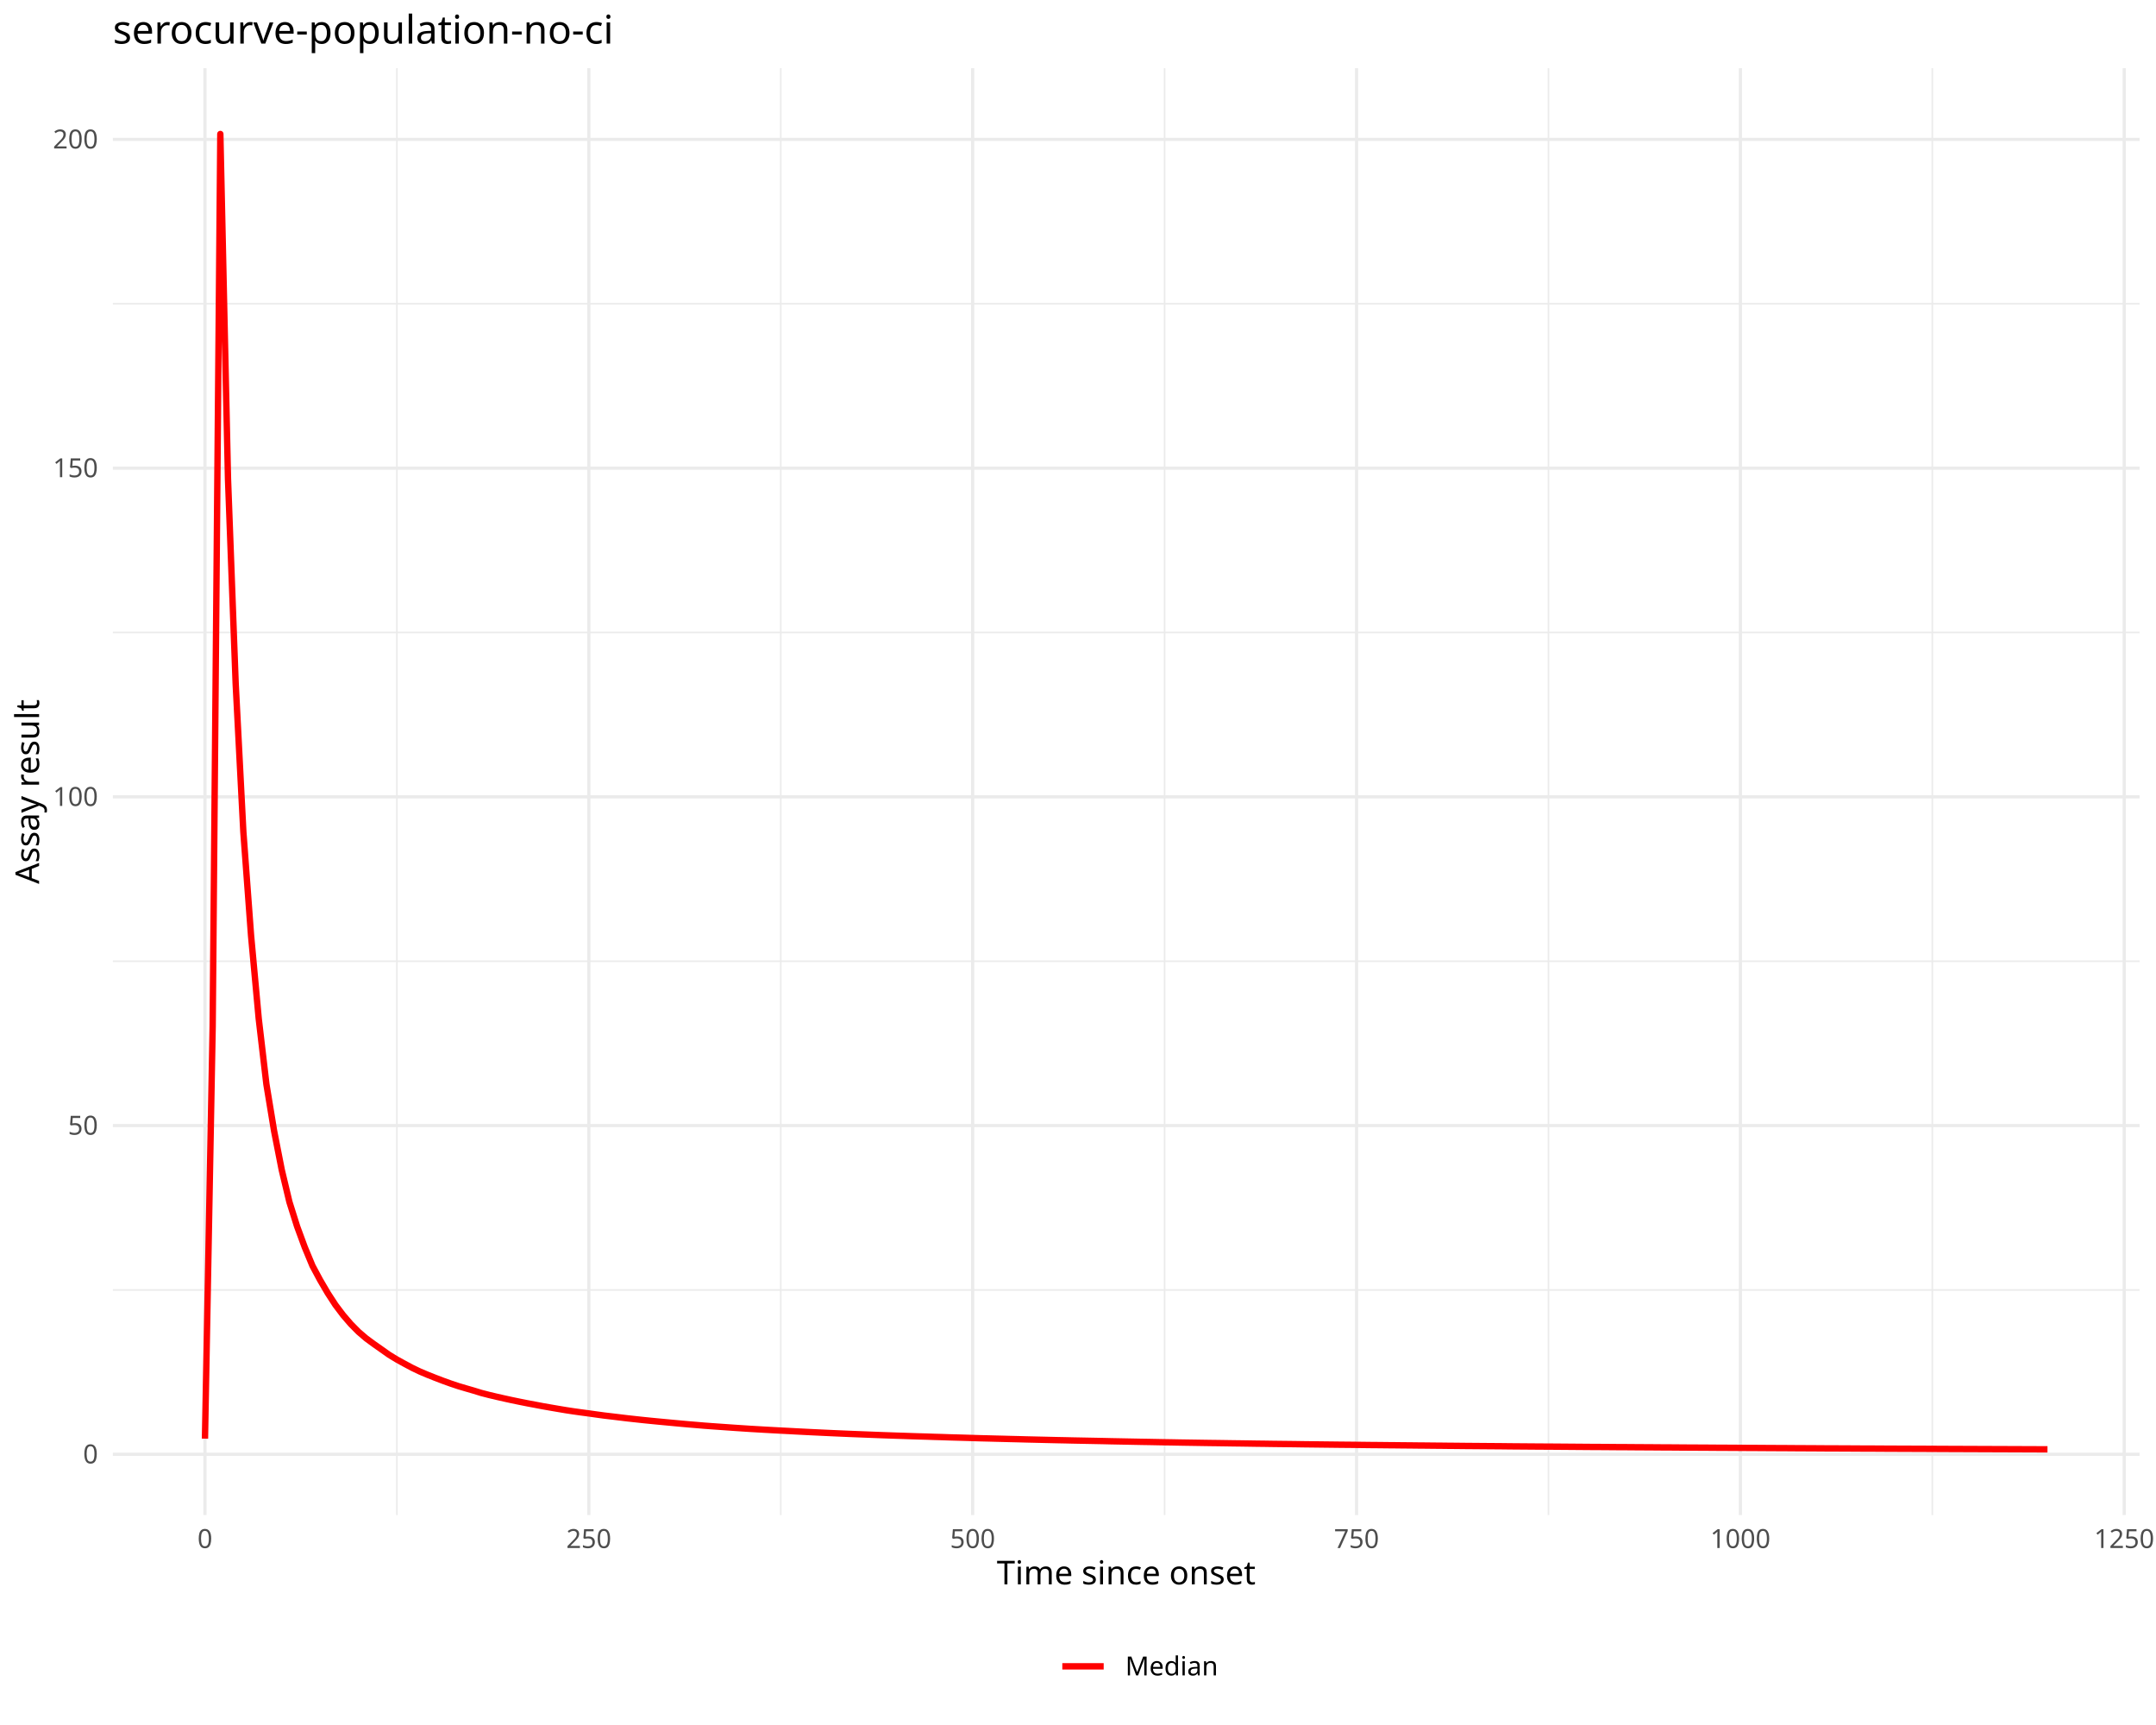
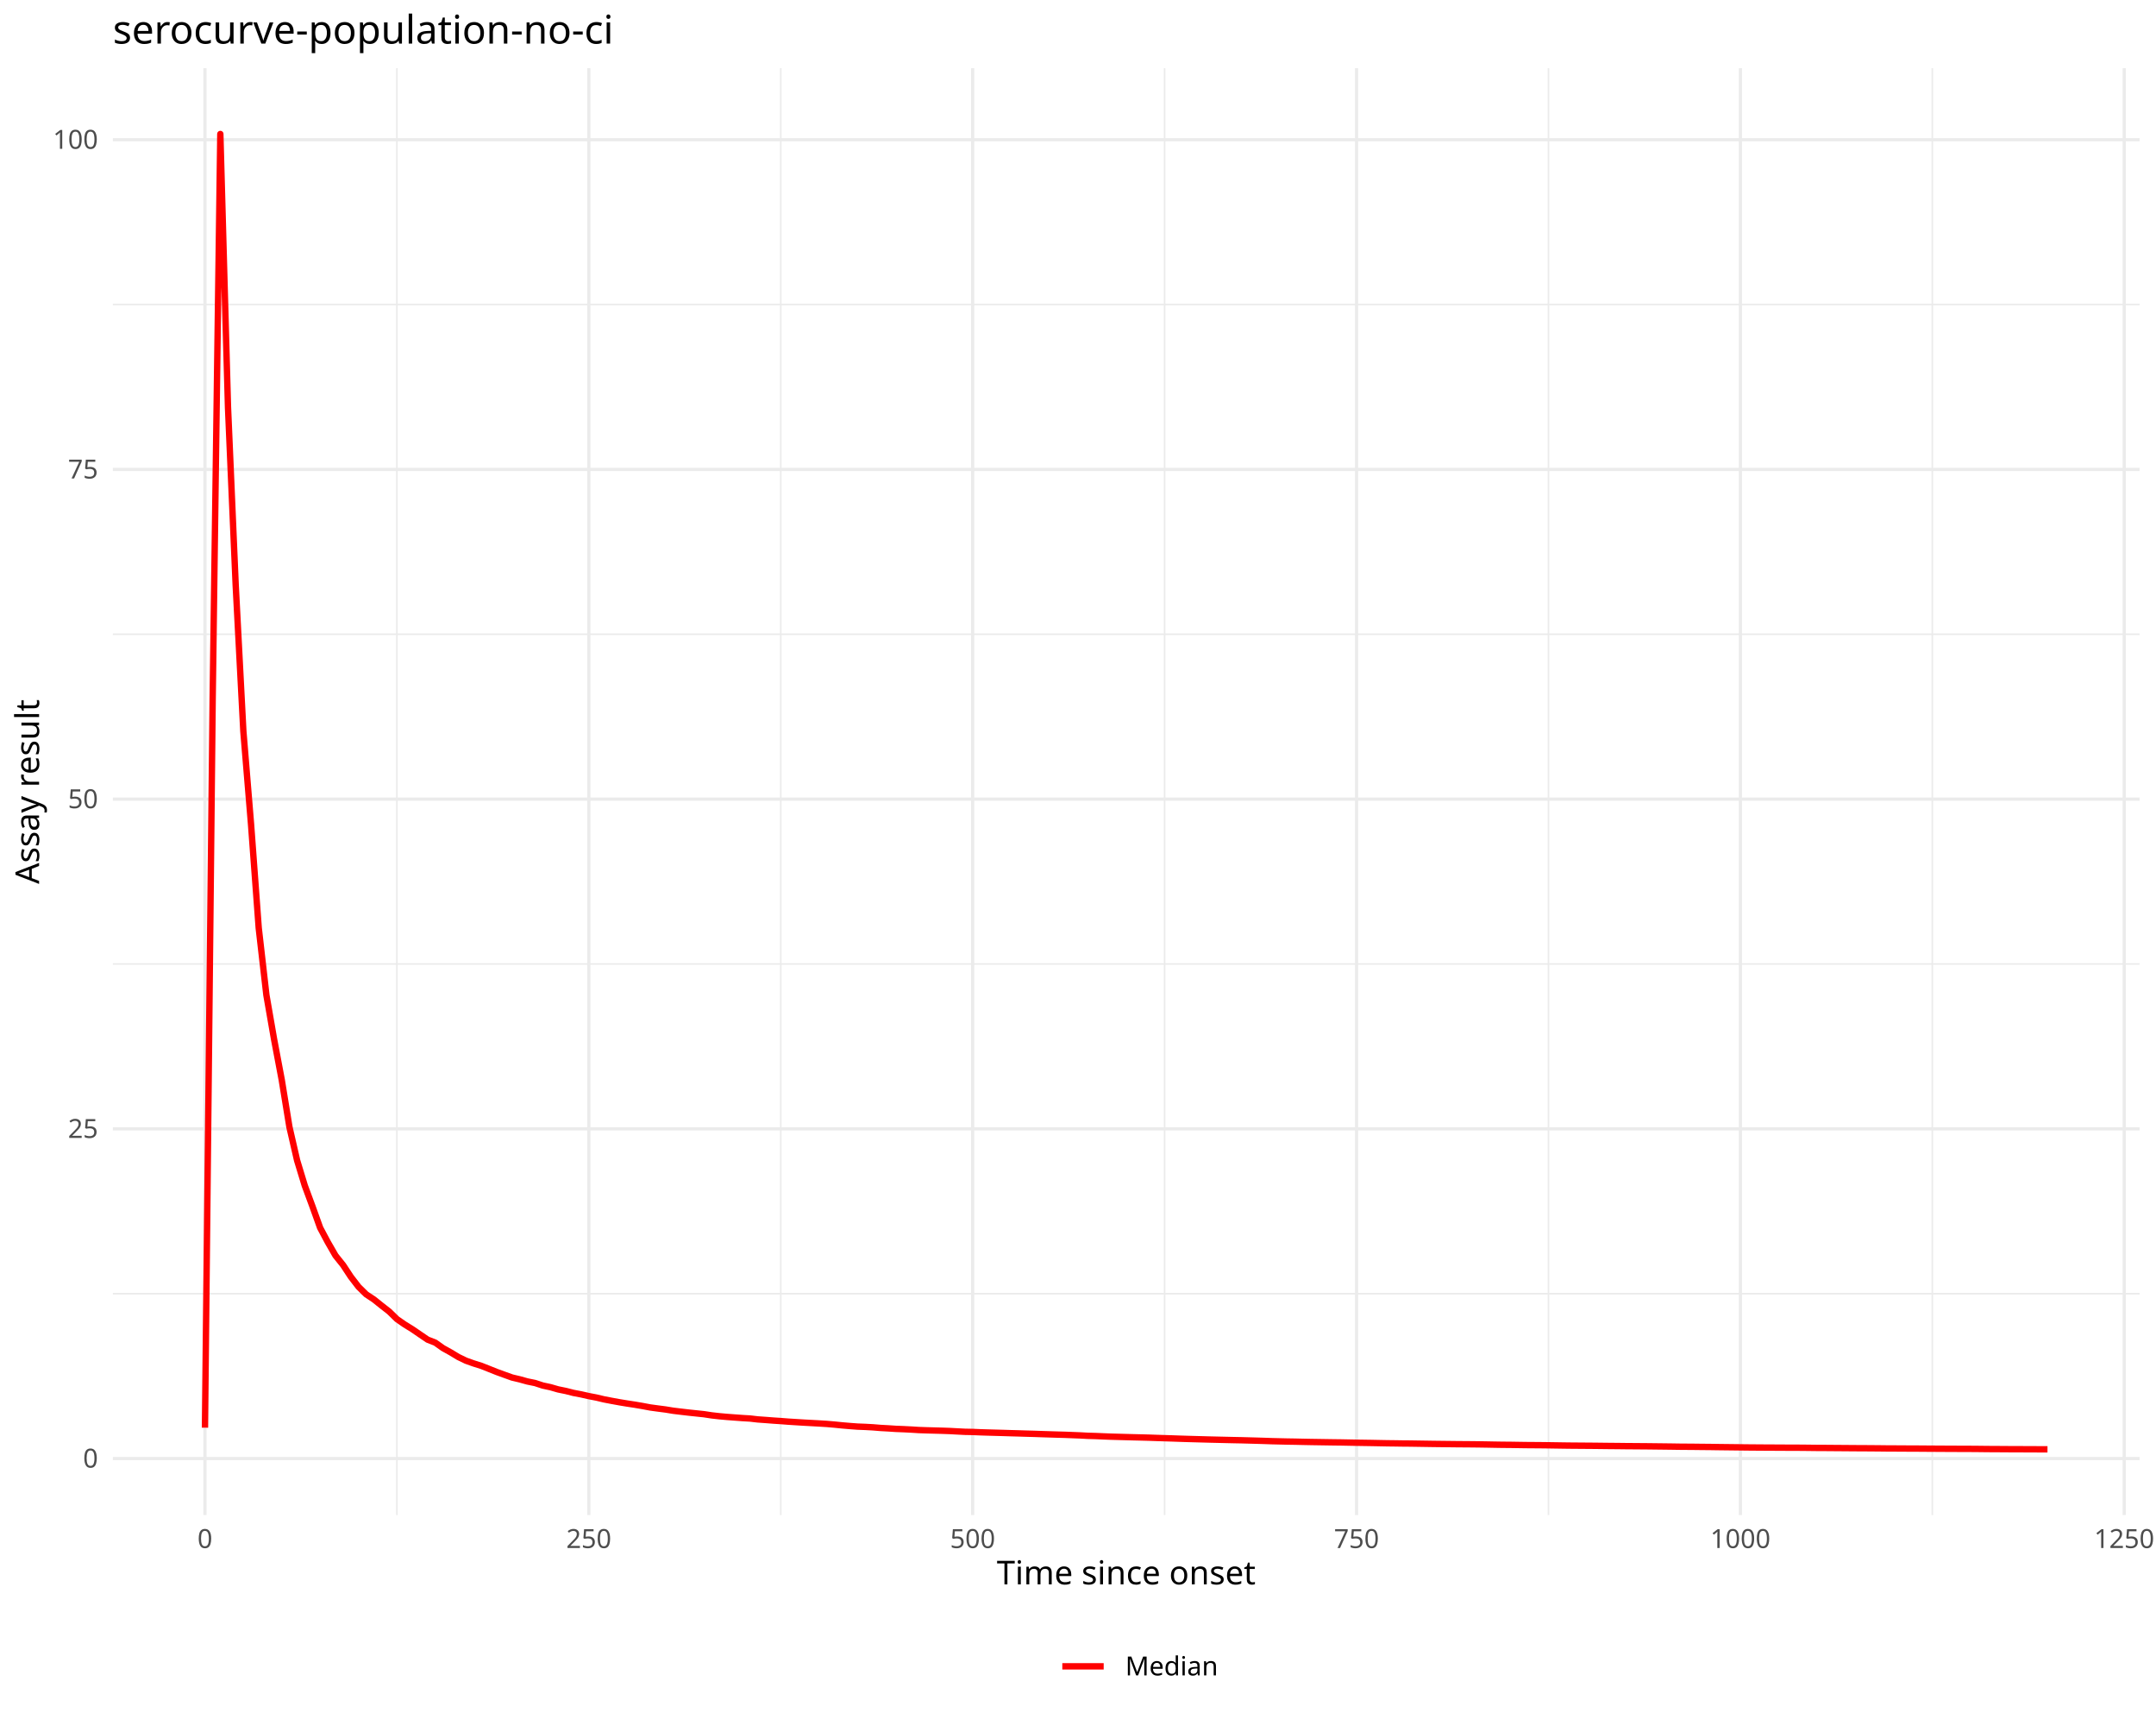
<svg xmlns="http://www.w3.org/2000/svg" class="svglite" data-engine-version="2.0" width="720.00pt" height="576.00pt" viewBox="0 0 720.00 576.00">
  <defs>
    <style type="text/css">
    .svglite line, .svglite polyline, .svglite polygon, .svglite path, .svglite rect, .svglite circle {
      fill: none;
      stroke: #000000;
      stroke-linecap: round;
      stroke-linejoin: round;
      stroke-miterlimit: 10.00;
    }
  </style>
  </defs>
  <rect width="100%" height="100%" style="stroke: none; fill: #FFFFFF;" />
  <defs>
    <clipPath id="cpMC4wMHw3MjAuMDB8MC4wMHw1NzYuMDA=">
      <rect x="0.00" y="0.00" width="720.00" height="576.00" />
    </clipPath>
  </defs>
  <g clip-path="url(#cpMC4wMHw3MjAuMDB8MC4wMHw1NzYuMDA=)">
    <rect x="0.00" y="0.00" width="720.00" height="576.00" style="stroke-width: 1.07; stroke: none; fill: #FFFFFF;" />
  </g>
  <defs>
    <clipPath id="cpMzcuNjl8NzE0LjUyfDIyLjc4fDUwNS45MQ==">
      <rect x="37.69" y="22.78" width="676.83" height="483.13" />
    </clipPath>
  </defs>
  <g clip-path="url(#cpMzcuNjl8NzE0LjUyfDIyLjc4fDUwNS45MQ==)">
-     <polyline points="37.69,430.73 714.52,430.73 " style="stroke-width: 0.53; stroke: #EBEBEB; stroke-linecap: butt;" />
-     <polyline points="37.69,320.97 714.52,320.97 " style="stroke-width: 0.53; stroke: #EBEBEB; stroke-linecap: butt;" />
-     <polyline points="37.69,211.20 714.52,211.20 " style="stroke-width: 0.53; stroke: #EBEBEB; stroke-linecap: butt;" />
-     <polyline points="37.69,101.43 714.52,101.43 " style="stroke-width: 0.53; stroke: #EBEBEB; stroke-linecap: butt;" />
+     <polyline points="37.69,431.98 714.52,431.98 " style="stroke-width: 0.53; stroke: #EBEBEB; stroke-linecap: butt;" />
+     <polyline points="37.69,321.88 714.52,321.88 " style="stroke-width: 0.53; stroke: #EBEBEB; stroke-linecap: butt;" />
+     <polyline points="37.69,211.79 714.52,211.79 " style="stroke-width: 0.53; stroke: #EBEBEB; stroke-linecap: butt;" />
+     <polyline points="37.69,101.70 714.52,101.70 " style="stroke-width: 0.53; stroke: #EBEBEB; stroke-linecap: butt;" />
    <polyline points="132.55,505.91 132.55,22.78 " style="stroke-width: 0.53; stroke: #EBEBEB; stroke-linecap: butt;" />
    <polyline points="260.74,505.91 260.74,22.78 " style="stroke-width: 0.53; stroke: #EBEBEB; stroke-linecap: butt;" />
    <polyline points="388.92,505.91 388.92,22.78 " style="stroke-width: 0.53; stroke: #EBEBEB; stroke-linecap: butt;" />
    <polyline points="517.11,505.91 517.11,22.78 " style="stroke-width: 0.53; stroke: #EBEBEB; stroke-linecap: butt;" />
    <polyline points="645.30,505.91 645.30,22.78 " style="stroke-width: 0.53; stroke: #EBEBEB; stroke-linecap: butt;" />
-     <polyline points="37.69,485.61 714.52,485.61 " style="stroke-width: 1.07; stroke: #EBEBEB; stroke-linecap: butt;" />
-     <polyline points="37.69,375.85 714.52,375.85 " style="stroke-width: 1.07; stroke: #EBEBEB; stroke-linecap: butt;" />
-     <polyline points="37.69,266.08 714.52,266.08 " style="stroke-width: 1.07; stroke: #EBEBEB; stroke-linecap: butt;" />
-     <polyline points="37.69,156.32 714.52,156.32 " style="stroke-width: 1.07; stroke: #EBEBEB; stroke-linecap: butt;" />
-     <polyline points="37.69,46.55 714.52,46.55 " style="stroke-width: 1.07; stroke: #EBEBEB; stroke-linecap: butt;" />
+     <polyline points="37.69,487.02 714.52,487.02 " style="stroke-width: 1.07; stroke: #EBEBEB; stroke-linecap: butt;" />
+     <polyline points="37.69,376.93 714.52,376.93 " style="stroke-width: 1.07; stroke: #EBEBEB; stroke-linecap: butt;" />
+     <polyline points="37.69,266.84 714.52,266.84 " style="stroke-width: 1.07; stroke: #EBEBEB; stroke-linecap: butt;" />
+     <polyline points="37.69,156.75 714.52,156.75 " style="stroke-width: 1.07; stroke: #EBEBEB; stroke-linecap: butt;" />
+     <polyline points="37.69,46.66 714.52,46.66 " style="stroke-width: 1.07; stroke: #EBEBEB; stroke-linecap: butt;" />
    <polyline points="68.45,505.91 68.45,22.78 " style="stroke-width: 1.07; stroke: #EBEBEB; stroke-linecap: butt;" />
    <polyline points="196.64,505.91 196.64,22.78 " style="stroke-width: 1.07; stroke: #EBEBEB; stroke-linecap: butt;" />
    <polyline points="324.83,505.91 324.83,22.78 " style="stroke-width: 1.07; stroke: #EBEBEB; stroke-linecap: butt;" />
    <polyline points="453.02,505.91 453.02,22.78 " style="stroke-width: 1.07; stroke: #EBEBEB; stroke-linecap: butt;" />
    <polyline points="581.21,505.91 581.21,22.78 " style="stroke-width: 1.07; stroke: #EBEBEB; stroke-linecap: butt;" />
    <polyline points="709.39,505.91 709.39,22.78 " style="stroke-width: 1.07; stroke: #EBEBEB; stroke-linecap: butt;" />
-     <polyline points="68.45,480.39 71.02,342.70 73.58,44.74 76.14,159.88 78.71,228.40 81.27,277.80 83.84,312.37 86.40,340.15 88.96,362.01 91.53,377.61 94.09,390.65 96.65,401.36 99.22,409.53 101.78,416.48 104.35,422.67 106.91,427.44 109.47,431.81 112.04,435.76 114.60,439.15 117.16,442.12 119.73,444.72 122.29,446.91 124.86,448.80 127.42,450.60 129.98,452.41 132.55,453.97 135.11,455.38 137.67,456.75 140.24,457.98 142.80,459.06 145.37,460.08 147.93,461.06 150.49,461.98 153.06,462.84 155.62,463.60 158.18,464.34 160.75,465.13 163.31,465.79 165.88,466.40 168.44,466.98 171.00,467.54 173.57,468.07 176.13,468.58 178.69,469.06 181.26,469.55 183.82,470.00 186.39,470.44 188.95,470.87 191.51,471.26 194.08,471.62 196.64,471.96 199.20,472.32 201.77,472.67 204.33,472.97 206.90,473.28 209.46,473.59 212.02,473.87 214.59,474.15 217.15,474.41 219.72,474.66 222.28,474.90 224.84,475.14 227.41,475.38 229.97,475.61 232.53,475.82 235.10,476.04 237.66,476.23 240.23,476.41 242.79,476.59 245.35,476.77 247.92,476.94 250.48,477.11 253.04,477.26 255.61,477.41 258.17,477.55 260.74,477.69 263.30,477.82 265.86,477.96 268.43,478.09 270.99,478.22 273.55,478.34 276.12,478.46 278.68,478.58 281.25,478.69 283.81,478.80 286.37,478.90 288.94,479.00 291.50,479.10 294.06,479.20 296.63,479.29 299.19,479.38 301.76,479.46 304.32,479.55 306.88,479.63 309.45,479.70 312.01,479.79 314.57,479.86 317.14,479.95 319.70,480.02 322.27,480.09 324.83,480.17 327.39,480.25 329.96,480.31 332.52,480.38 335.08,480.44 337.65,480.51 340.21,480.57 342.78,480.64 345.34,480.70 347.90,480.76 350.47,480.82 353.03,480.88 355.59,480.93 358.16,480.99 360.72,481.04 363.29,481.09 365.85,481.14 368.41,481.19 370.98,481.25 373.54,481.30 376.10,481.35 378.67,481.40 381.23,481.45 383.80,481.49 386.36,481.54 388.92,481.59 391.49,481.63 394.05,481.68 396.61,481.72 399.18,481.76 401.74,481.80 404.31,481.84 406.87,481.87 409.43,481.91 412.00,481.95 414.56,481.98 417.12,482.02 419.69,482.06 422.25,482.09 424.82,482.13 427.38,482.16 429.94,482.19 432.51,482.22 435.07,482.26 437.63,482.29 440.20,482.32 442.76,482.35 445.33,482.38 447.89,482.41 450.45,482.43 453.02,482.46 455.58,482.49 458.14,482.52 460.71,482.54 463.27,482.57 465.84,482.59 468.40,482.62 470.96,482.64 473.53,482.67 476.09,482.69 478.65,482.72 481.22,482.74 483.78,482.77 486.35,482.79 488.91,482.82 491.47,482.84 494.04,482.86 496.60,482.88 499.16,482.90 501.73,482.92 504.29,482.95 506.86,482.97 509.42,482.99 511.98,483.01 514.55,483.03 517.11,483.04 519.67,483.06 522.24,483.08 524.80,483.10 527.37,483.12 529.93,483.14 532.49,483.16 535.06,483.17 537.62,483.19 540.18,483.21 542.75,483.22 545.31,483.24 547.88,483.26 550.44,483.27 553.00,483.29 555.57,483.31 558.13,483.32 560.70,483.34 563.26,483.36 565.82,483.37 568.39,483.39 570.95,483.40 573.51,483.42 576.08,483.43 578.64,483.45 581.21,483.46 583.77,483.48 586.33,483.49 588.90,483.51 591.46,483.52 594.02,483.54 596.59,483.55 599.15,483.57 601.72,483.58 604.28,483.60 606.84,483.61 609.41,483.63 611.97,483.64 614.53,483.65 617.10,483.66 619.66,483.68 622.23,483.69 624.79,483.70 627.35,483.71 629.92,483.73 632.48,483.74 635.04,483.75 637.61,483.76 640.17,483.77 642.74,483.78 645.30,483.79 647.86,483.81 650.43,483.82 652.99,483.83 655.55,483.84 658.12,483.85 660.68,483.86 663.25,483.87 665.81,483.88 668.37,483.89 670.94,483.90 673.50,483.91 676.06,483.92 678.63,483.93 681.19,483.94 683.76,483.95 " style="stroke-width: 2.13; stroke: #FF0000; stroke-linecap: butt;" />
+     <polyline points="68.45,476.72 71.02,233.45 73.58,44.74 76.14,136.00 78.71,195.36 81.27,244.18 83.84,275.28 86.40,309.87 88.96,332.25 91.53,347.03 94.09,360.60 96.65,376.31 99.22,387.49 101.78,395.90 104.35,402.85 106.91,409.98 109.47,414.78 112.04,419.25 114.60,422.45 117.16,426.34 119.73,429.68 122.29,432.20 124.86,433.90 127.42,435.95 129.98,437.95 132.55,440.46 135.11,442.24 137.67,443.82 140.24,445.58 142.80,447.32 145.37,448.33 147.93,450.15 150.49,451.57 153.06,453.12 155.62,454.36 158.18,455.27 160.75,456.08 163.31,457.09 165.88,458.12 168.44,459.05 171.00,459.97 173.57,460.58 176.13,461.29 178.69,461.81 181.26,462.65 183.82,463.20 186.39,463.94 188.95,464.46 191.51,465.11 194.08,465.60 196.64,466.18 199.20,466.67 201.77,467.28 204.33,467.77 206.90,468.24 209.46,468.66 212.02,469.05 214.59,469.49 217.15,469.97 219.72,470.32 222.28,470.65 224.84,471.07 227.41,471.38 229.97,471.68 232.53,471.95 235.10,472.22 237.66,472.61 240.23,472.90 242.79,473.13 245.35,473.32 247.92,473.51 250.48,473.66 253.04,473.96 255.61,474.14 258.17,474.34 260.74,474.51 263.30,474.71 265.86,474.87 268.43,475.03 270.99,475.17 273.55,475.31 276.12,475.47 278.68,475.69 281.25,475.95 283.81,476.17 286.37,476.36 288.94,476.46 291.50,476.60 294.06,476.81 296.63,476.95 299.19,477.12 301.76,477.22 304.32,477.35 306.88,477.51 309.45,477.60 312.01,477.67 314.57,477.74 317.14,477.83 319.70,477.97 322.27,478.10 324.83,478.15 327.39,478.26 329.96,478.34 332.52,478.41 335.08,478.48 337.65,478.56 340.21,478.63 342.78,478.71 345.34,478.78 347.90,478.87 350.47,478.95 353.03,479.03 355.59,479.10 358.16,479.20 360.72,479.30 363.29,479.44 365.85,479.51 368.41,479.62 370.98,479.72 373.54,479.79 376.10,479.86 378.67,479.93 381.23,479.99 383.80,480.06 386.36,480.15 388.92,480.23 391.49,480.31 394.05,480.40 396.61,480.48 399.18,480.55 401.74,480.62 404.31,480.69 406.87,480.75 409.43,480.81 412.00,480.87 414.56,480.92 417.12,480.99 419.69,481.06 422.25,481.14 424.82,481.23 427.38,481.29 429.94,481.35 432.51,481.39 435.07,481.45 437.63,481.50 440.20,481.54 442.76,481.58 445.33,481.62 447.89,481.65 450.45,481.70 453.02,481.75 455.58,481.79 458.14,481.83 460.71,481.88 463.27,481.93 465.84,481.96 468.40,482.00 470.96,482.02 473.53,482.06 476.09,482.10 478.65,482.14 481.22,482.17 483.78,482.20 486.35,482.23 488.91,482.25 491.47,482.27 494.04,482.30 496.60,482.34 499.16,482.39 501.73,482.43 504.29,482.45 506.86,482.49 509.42,482.53 511.98,482.55 514.55,482.57 517.11,482.60 519.67,482.64 522.24,482.68 524.80,482.71 527.37,482.73 529.93,482.75 532.49,482.77 535.06,482.80 537.62,482.83 540.18,482.85 542.75,482.88 545.31,482.90 547.88,482.92 550.44,482.94 553.00,482.97 555.57,483.00 558.13,483.03 560.70,483.07 563.26,483.09 565.82,483.11 568.39,483.14 570.95,483.16 573.51,483.20 576.08,483.23 578.64,483.26 581.21,483.29 583.77,483.32 586.33,483.34 588.90,483.36 591.46,483.37 594.02,483.39 596.59,483.40 599.15,483.41 601.72,483.42 604.28,483.45 606.84,483.48 609.41,483.49 611.97,483.51 614.53,483.53 617.10,483.55 619.66,483.57 622.23,483.58 624.79,483.60 627.35,483.62 629.92,483.65 632.48,483.66 635.04,483.68 637.61,483.69 640.17,483.70 642.74,483.72 645.30,483.74 647.86,483.75 650.43,483.77 652.99,483.78 655.55,483.79 658.12,483.80 660.68,483.82 663.25,483.85 665.81,483.87 668.37,483.88 670.94,483.90 673.50,483.90 676.06,483.92 678.63,483.93 681.19,483.94 683.76,483.95 " style="stroke-width: 2.13; stroke: #FF0000; stroke-linecap: butt;" />
  </g>
  <g clip-path="url(#cpMC4wMHw3MjAuMDB8MC4wMHw1NzYuMDA=)">
-     <text x="32.76" y="488.64" text-anchor="end" style="font-size: 8.80px; fill: #4D4D4D; font-family: sans;" textLength="4.89px" lengthAdjust="spacingAndGlyphs">0</text>
-     <text x="32.76" y="378.88" text-anchor="end" style="font-size: 8.80px; fill: #4D4D4D; font-family: sans;" textLength="9.79px" lengthAdjust="spacingAndGlyphs">50</text>
-     <text x="32.76" y="269.11" text-anchor="end" style="font-size: 8.80px; fill: #4D4D4D; font-family: sans;" textLength="14.68px" lengthAdjust="spacingAndGlyphs">100</text>
-     <text x="32.76" y="159.35" text-anchor="end" style="font-size: 8.80px; fill: #4D4D4D; font-family: sans;" textLength="14.68px" lengthAdjust="spacingAndGlyphs">150</text>
-     <text x="32.76" y="49.58" text-anchor="end" style="font-size: 8.80px; fill: #4D4D4D; font-family: sans;" textLength="14.68px" lengthAdjust="spacingAndGlyphs">200</text>
+     <text x="32.76" y="490.05" text-anchor="end" style="font-size: 8.80px; fill: #4D4D4D; font-family: sans;" textLength="4.89px" lengthAdjust="spacingAndGlyphs">0</text>
+     <text x="32.76" y="379.96" text-anchor="end" style="font-size: 8.80px; fill: #4D4D4D; font-family: sans;" textLength="9.79px" lengthAdjust="spacingAndGlyphs">25</text>
+     <text x="32.76" y="269.87" text-anchor="end" style="font-size: 8.80px; fill: #4D4D4D; font-family: sans;" textLength="9.79px" lengthAdjust="spacingAndGlyphs">50</text>
+     <text x="32.76" y="159.77" text-anchor="end" style="font-size: 8.80px; fill: #4D4D4D; font-family: sans;" textLength="9.79px" lengthAdjust="spacingAndGlyphs">75</text>
+     <text x="32.76" y="49.68" text-anchor="end" style="font-size: 8.80px; fill: #4D4D4D; font-family: sans;" textLength="14.68px" lengthAdjust="spacingAndGlyphs">100</text>
    <text x="68.45" y="516.90" text-anchor="middle" style="font-size: 8.80px; fill: #4D4D4D; font-family: sans;" textLength="4.89px" lengthAdjust="spacingAndGlyphs">0</text>
    <text x="196.64" y="516.90" text-anchor="middle" style="font-size: 8.80px; fill: #4D4D4D; font-family: sans;" textLength="14.68px" lengthAdjust="spacingAndGlyphs">250</text>
    <text x="324.83" y="516.90" text-anchor="middle" style="font-size: 8.80px; fill: #4D4D4D; font-family: sans;" textLength="14.68px" lengthAdjust="spacingAndGlyphs">500</text>
    <text x="453.02" y="516.90" text-anchor="middle" style="font-size: 8.80px; fill: #4D4D4D; font-family: sans;" textLength="14.68px" lengthAdjust="spacingAndGlyphs">750</text>
    <text x="581.21" y="516.90" text-anchor="middle" style="font-size: 8.80px; fill: #4D4D4D; font-family: sans;" textLength="19.58px" lengthAdjust="spacingAndGlyphs">1000</text>
    <text x="709.39" y="516.90" text-anchor="middle" style="font-size: 8.80px; fill: #4D4D4D; font-family: sans;" textLength="19.58px" lengthAdjust="spacingAndGlyphs">1250</text>
    <text x="376.10" y="529.04" text-anchor="middle" style="font-size: 11.00px; font-family: sans;" textLength="83.16px" lengthAdjust="spacingAndGlyphs">Time since onset</text>
    <text transform="translate(13.05,264.35) rotate(-90)" text-anchor="middle" style="font-size: 11.00px; font-family: sans;" textLength="59.93px" lengthAdjust="spacingAndGlyphs">Assay result</text>
    <line x1="354.76" y1="556.40" x2="368.58" y2="556.40" style="stroke-width: 2.13; stroke: #FF0000; stroke-linecap: butt;" />
    <text x="375.79" y="559.43" style="font-size: 8.80px; font-family: sans;" textLength="28.87px" lengthAdjust="spacingAndGlyphs">Median</text>
    <text x="37.69" y="14.56" style="font-size: 13.20px; font-family: sans;" textLength="156.30px" lengthAdjust="spacingAndGlyphs">serocurve-population-no-ci</text>
  </g>
</svg>
